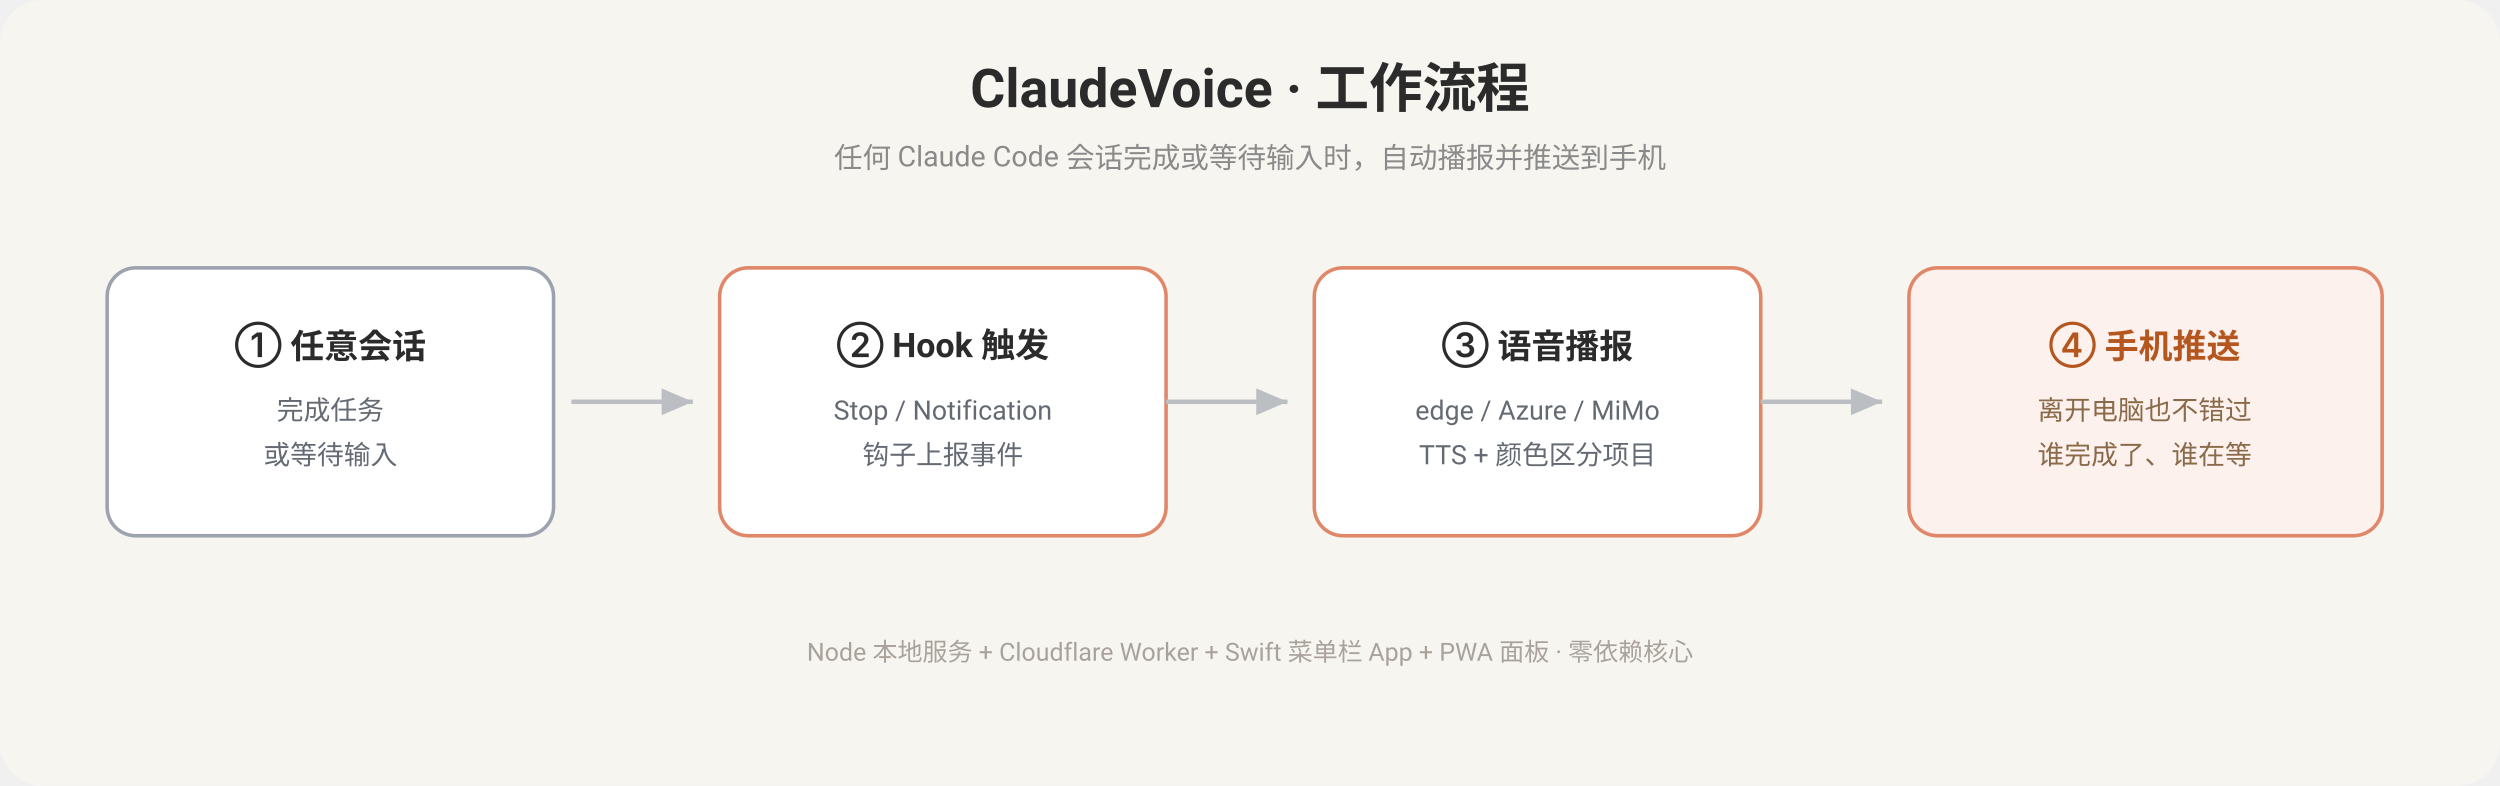
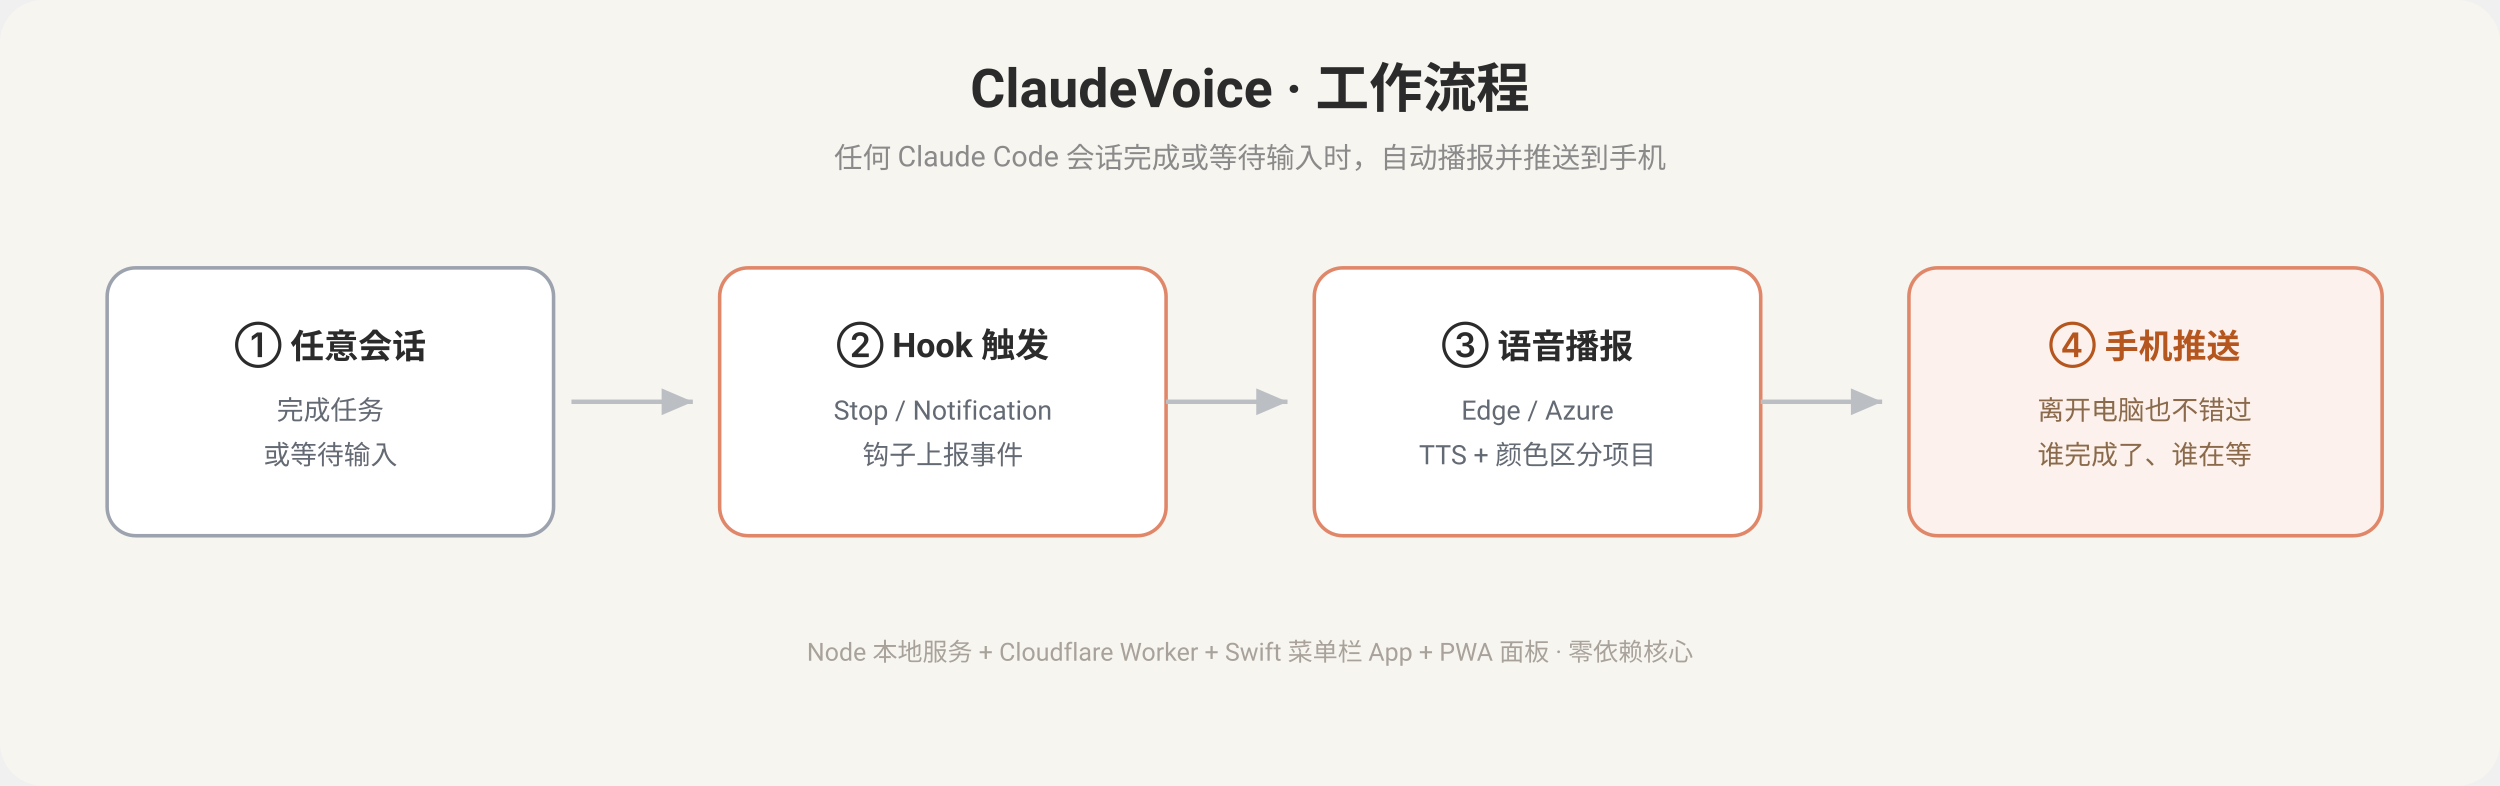
<svg xmlns="http://www.w3.org/2000/svg" viewBox="0 0 1400 440" font-family="-apple-system,'PingFang SC','Microsoft YaHei',Segoe UI,Roboto,sans-serif">
  <rect x="0" y="0" width="1400" height="440" rx="24" fill="#F7F5F0" />
  <text x="700" y="60" text-anchor="middle" font-size="30" font-weight="700" fill="#2B2B2B">ClaudeVoice · 工作流程</text>
  <text x="700" y="94" text-anchor="middle" font-size="16" fill="#8A8A8A">任何 Claude Code 会话完成或等待输入时，自动播报并推送到手机</text>
  <g>
    <rect x="60" y="150" width="250" height="150" rx="16" fill="#FFFFFF" stroke="#9CA3AF" stroke-width="2" />
    <text x="185" y="200" text-anchor="middle" font-size="19" font-weight="600" fill="#2B2B2B">① 任意会话</text>
    <text x="185" y="235" text-anchor="middle" font-size="15" fill="#646A73">完成任务</text>
    <text x="185" y="260" text-anchor="middle" font-size="15" fill="#646A73">或等待输入</text>
  </g>
  <g stroke="#BBBFC4" stroke-width="2.5" fill="none">
    <path d="M320 225 H388" marker-end="url(#a)" />
  </g>
  <g>
    <rect x="403" y="150" width="250" height="150" rx="16" fill="#FFFFFF" stroke="#E0876A" stroke-width="2" />
    <text x="528" y="200" text-anchor="middle" font-size="19" font-weight="600" fill="#2B2B2B">② Hook 触发</text>
    <text x="528" y="235" text-anchor="middle" font-size="15" fill="#646A73">Stop / Notification</text>
    <text x="528" y="260" text-anchor="middle" font-size="15" fill="#646A73">钩子上报事件</text>
  </g>
  <g stroke="#BBBFC4" stroke-width="2.5" fill="none">
    <path d="M653 225 H721" marker-end="url(#a)" />
  </g>
  <g>
    <rect x="736" y="150" width="250" height="150" rx="16" fill="#FFFFFF" stroke="#E0876A" stroke-width="2" />
    <text x="861" y="200" text-anchor="middle" font-size="19" font-weight="600" fill="#2B2B2B">③ 语音播报</text>
-     <text x="861" y="235" text-anchor="middle" font-size="15" fill="#646A73">edge / Azure / MiMo</text>
+     <text x="861" y="235" text-anchor="middle" font-size="15" fill="#646A73">Edge / Azure</text>
    <text x="861" y="260" text-anchor="middle" font-size="15" fill="#646A73">TTS + 颜色区分项目</text>
  </g>
  <g stroke="#BBBFC4" stroke-width="2.5" fill="none">
    <path d="M986 225 H1054" marker-end="url(#a)" />
  </g>
  <g>
    <rect x="1069" y="150" width="265" height="150" rx="16" fill="#FCF1EC" stroke="#E0876A" stroke-width="2" />
    <text x="1201" y="200" text-anchor="middle" font-size="19" font-weight="600" fill="#B5561F">④ 手机推送</text>
    <text x="1201" y="235" text-anchor="middle" font-size="15" fill="#8A6A4A">离开电脑也不错过</text>
    <text x="1201" y="260" text-anchor="middle" font-size="15" fill="#8A6A4A">谁完成了、谁在等</text>
  </g>
  <text x="700" y="370" text-anchor="middle" font-size="14" fill="#A8A29A">Node 本地服务 + Cloudflare Worker + Swift 菜单栏 App + PWA 面板 · 零依赖核心</text>
  <defs>
    <marker id="a" markerWidth="10" markerHeight="10" refX="7" refY="3" orient="auto" markerUnits="strokeWidth">
      <path d="M0,0 L7,3 L0,6 Z" fill="#BBBFC4" />
    </marker>
  </defs>
</svg>
